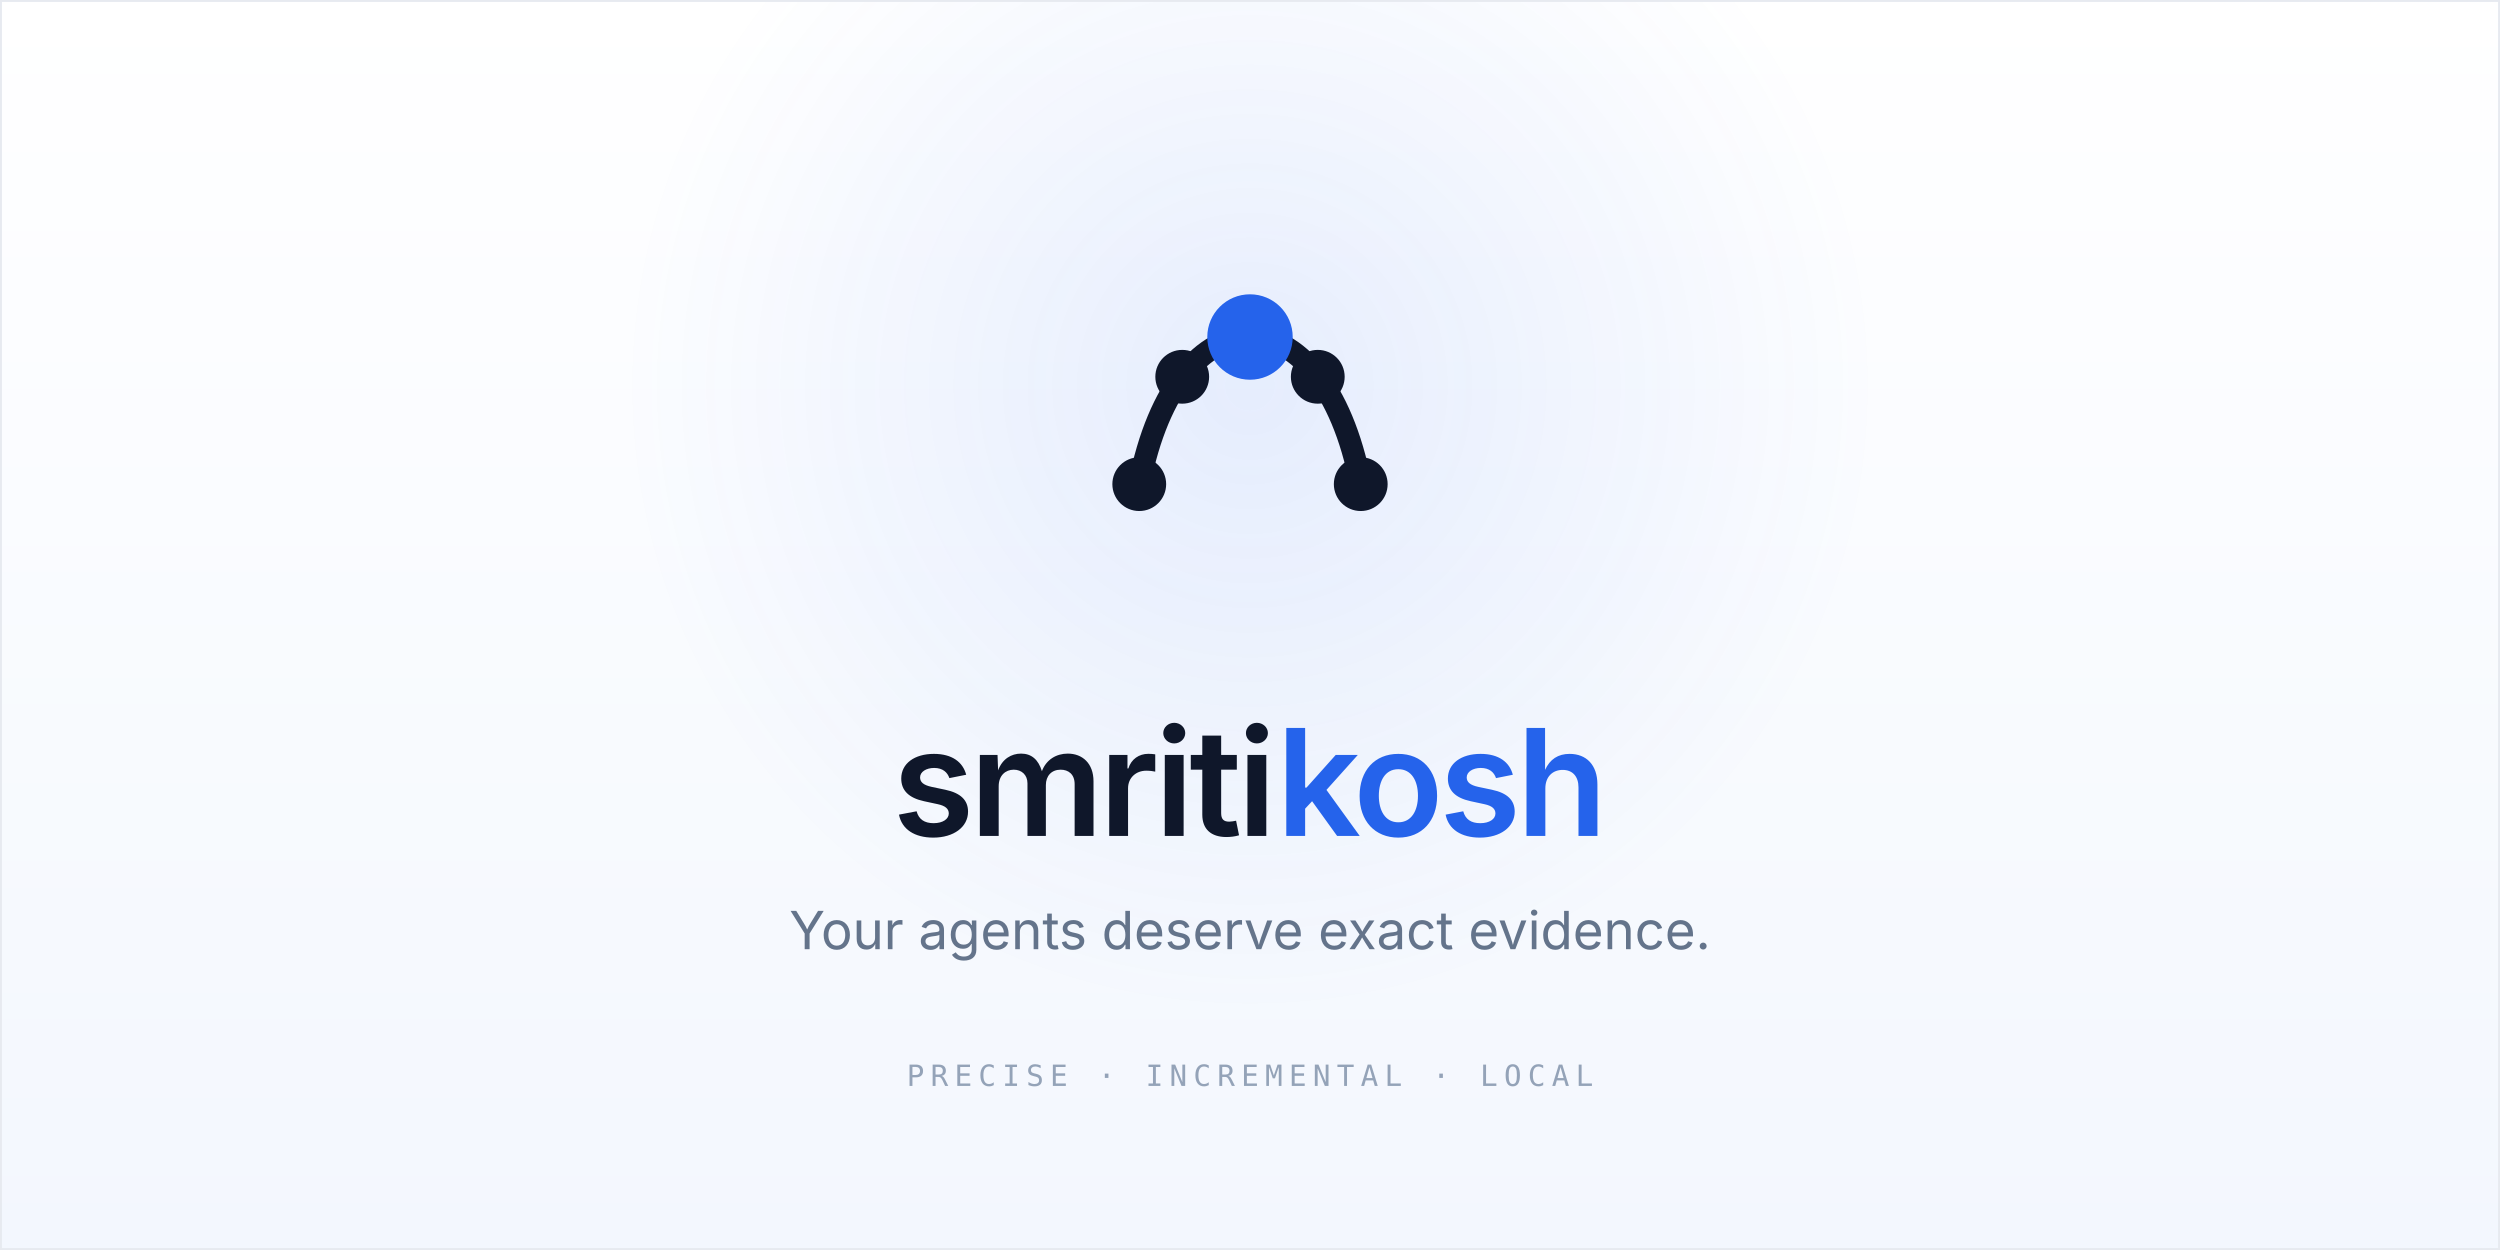
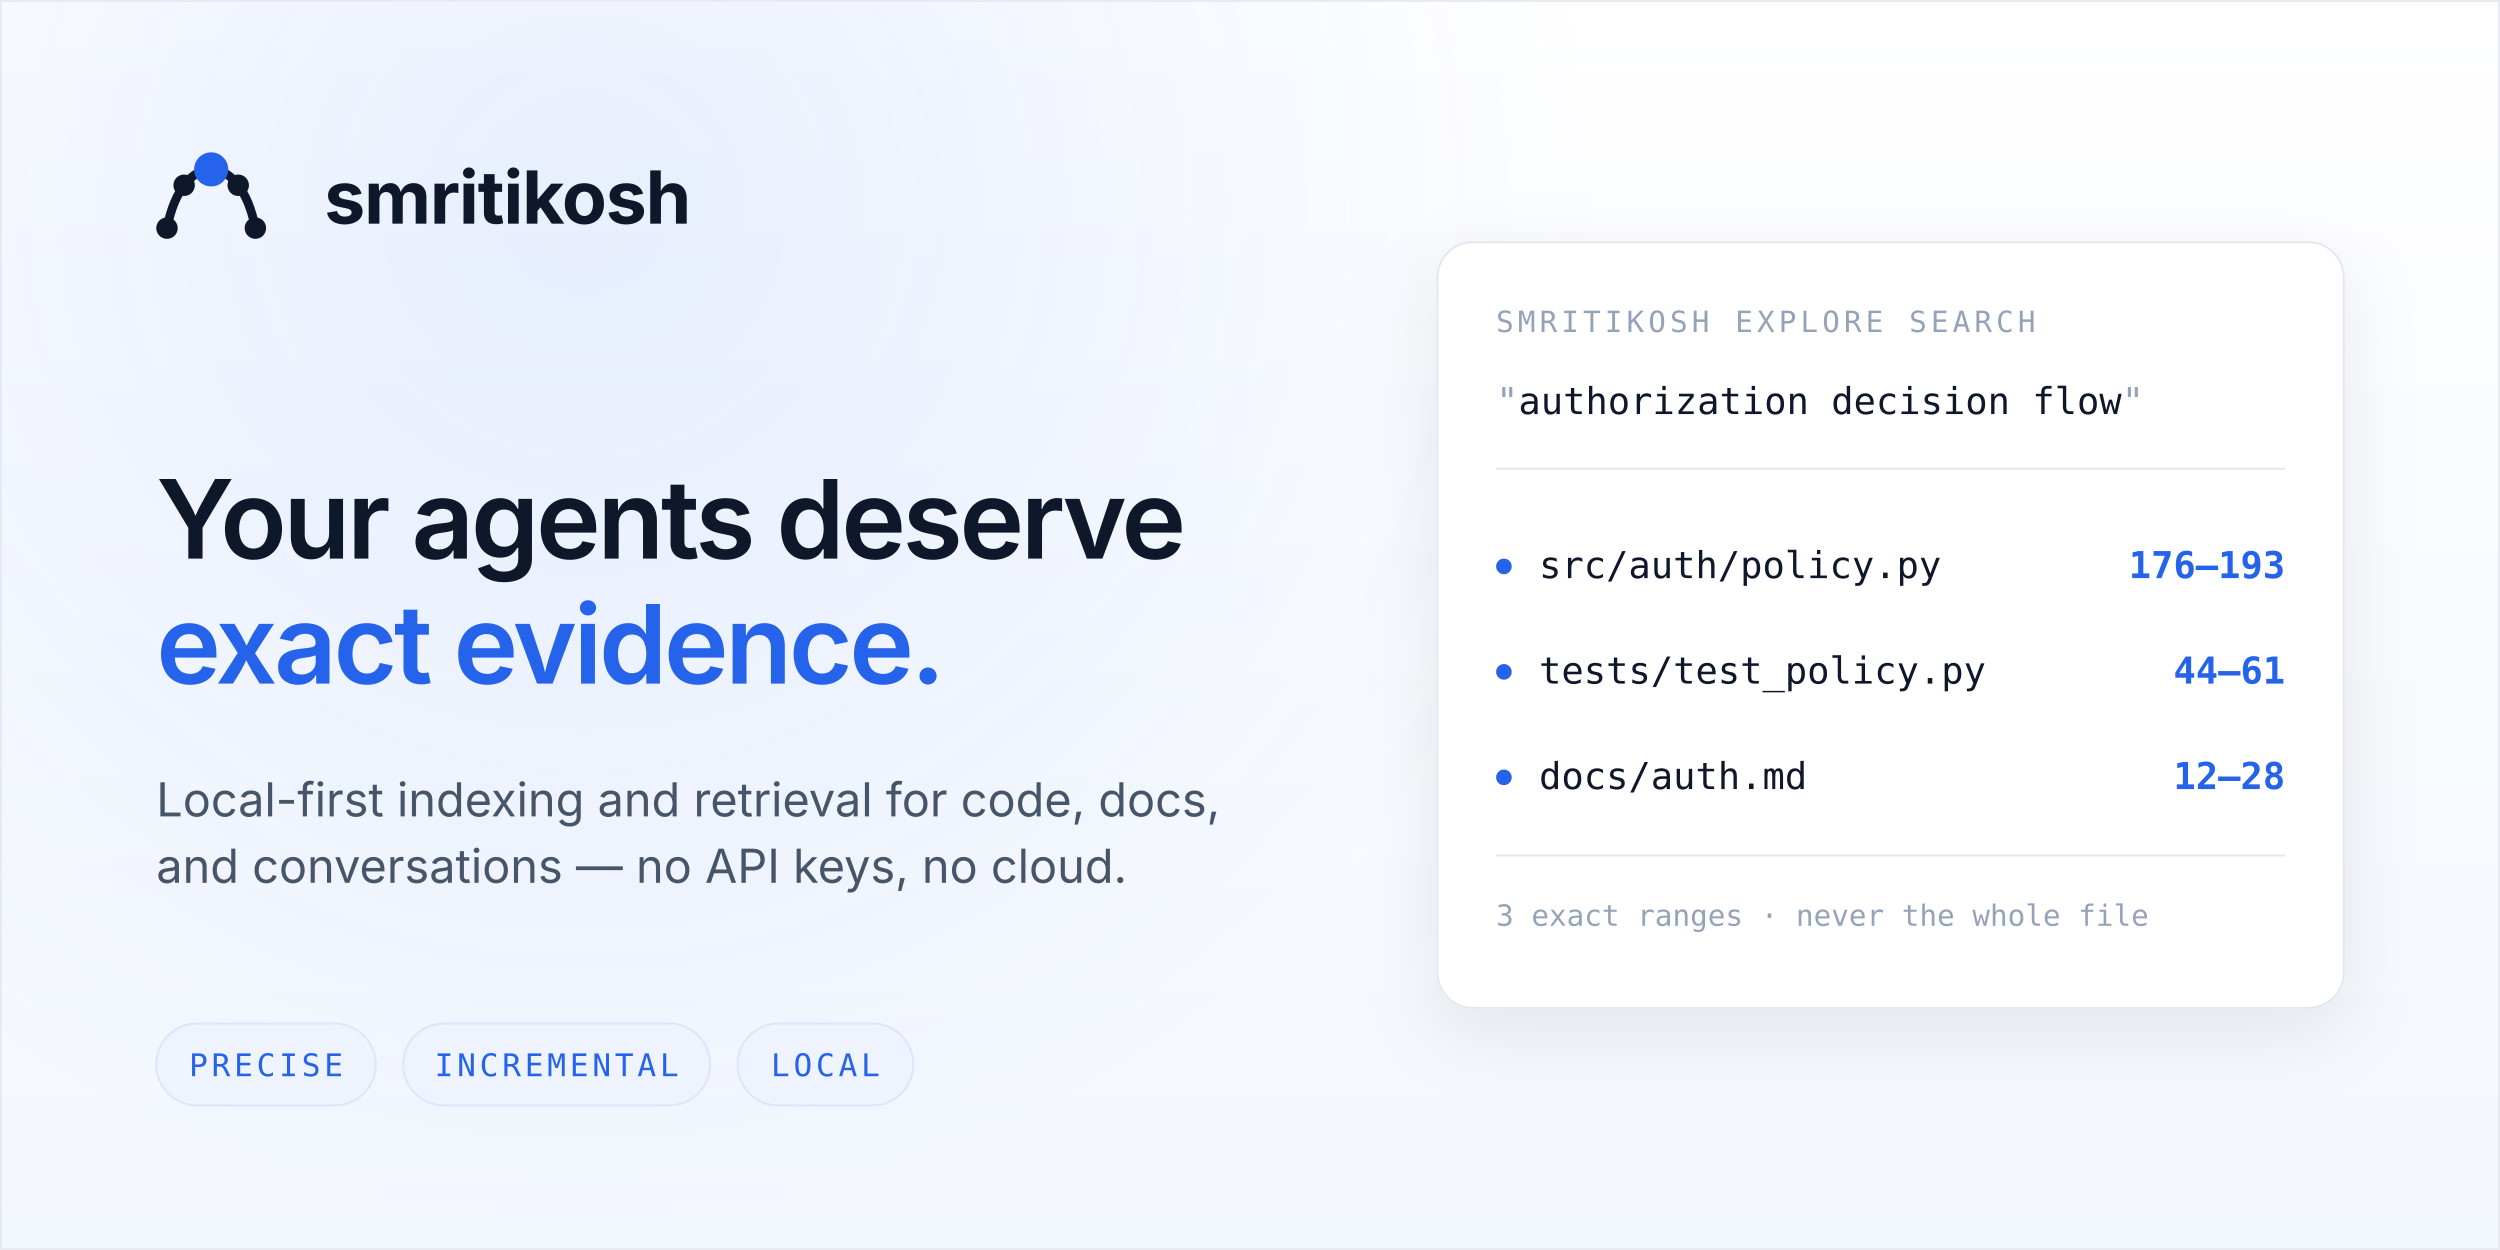
<svg xmlns="http://www.w3.org/2000/svg" viewBox="0 0 1280 640" width="1280" height="640" role="img" aria-label="Smritikosh — your agents deserve exact evidence">
  <defs>
    <style>.sans{font-family:Inter,-apple-system,BlinkMacSystemFont,"Segoe UI",Roboto,Helvetica,Arial,sans-serif}
      .mono{font-family:"JetBrains Mono",ui-monospace,SFMono-Regular,Menlo,Consolas,monospace}</style>
-     <linearGradient id="sk-wash" x1="0" y1="0" x2="0" y2="1">
+     <linearGradient id="wash" x1="0" y1="0" x2="0" y2="1">
      <stop offset="0" stop-color="#FFFFFF" />
      <stop offset="1" stop-color="#F3F7FE" />
    </linearGradient>
-     <radialGradient id="sk-glow" cx="50%" cy="50%" r="50%">
+     <radialGradient id="glow" cx="50%" cy="50%" r="50%">
      <stop offset="0%" stop-color="#2563EB" stop-opacity="0.1" />
      <stop offset="100%" stop-color="#2563EB" stop-opacity="0" />
    </radialGradient>
+     <filter id="lift" x="-30%" y="-30%" width="160%" height="160%">
+       <feDropShadow dx="0" dy="12" stdDeviation="20" flood-color="#0B1020" flood-opacity="0.08" />
+     </filter>
  </defs>
-   <rect width="1280" height="640" fill="url(#sk-wash)" />
-   <circle cx="640.0" cy="198" r="320" fill="url(#sk-glow)" />
+   <rect width="1280" height="640" fill="url(#wash)" />
+   <circle cx="300" cy="110" r="520" fill="url(#glow)" />
  <rect x="0.5" y="0.5" width="1279" height="639" fill="none" stroke="#E7EAF0" />
-   <g transform="translate(562.24,128) scale(1.62)">
-     <path d="M 13.0 74.0 C 25.0 12.0 71.0 12.0 83.0 74.0" fill="none" stroke="#0F172A" stroke-width="7.0" stroke-linecap="round" />
-     <circle cx="13.00" cy="74.00" r="8.5" fill="#0F172A" />
-     <circle cx="26.58" cy="40.07" r="8.5" fill="#0F172A" />
-     <circle cx="69.42" cy="40.07" r="8.5" fill="#0F172A" />
-     <circle cx="83.00" cy="74.00" r="8.5" fill="#0F172A" />
-     <circle cx="48.00" cy="27.50" r="13.5" fill="#2563EB" />
+   <g transform="translate(80,78) scale(1.25)">
+     <g transform="translate(-2.328,-7.241) scale(0.51724)">
+       <path d="M 13.0 74.0 C 25.0 12.0 71.0 12.0 83.0 74.0" fill="none" stroke="#0F172A" stroke-width="7.0" stroke-linecap="round" />
+       <circle cx="13.00" cy="74.00" r="8.5" fill="#0F172A" />
+       <circle cx="26.58" cy="40.07" r="8.5" fill="#0F172A" />
+       <circle cx="69.42" cy="40.07" r="8.5" fill="#0F172A" />
+       <circle cx="83.00" cy="74.00" r="8.5" fill="#0F172A" />
+       <circle cx="48.00" cy="27.50" r="13.5" fill="#2563EB" />
+     </g>
+     <text class="sans" x="68.8" y="29.215" font-size="30" font-weight="700" letter-spacing="-0.015em" fill="#0F172A">smritikosh</text>
  </g>
-   <text class="sans" x="640.0" y="428" font-size="76" font-weight="600" letter-spacing="-2.2" text-anchor="middle" fill="#0F172A">smriti<tspan fill="#2563EB">kosh</tspan>
+   <text class="sans" x="80" y="286" font-size="56" font-weight="600" letter-spacing="-1.7" fill="#0F172A">Your agents deserve</text>
+   <text class="sans" x="80" y="350" font-size="56" font-weight="600" letter-spacing="-1.7" fill="#2563EB">exact evidence.</text>
+   <text class="sans" x="80" y="418" font-size="24" fill="#475569">Local-first indexing and retrieval for code, docs,</text>
+   <text class="sans" x="80" y="452" font-size="24" fill="#475569">and conversations — no API keys, no cloud.</text>
+   <g>
+     <rect x="80" y="524" width="112.4" height="42" rx="21" fill="#EEF3FD" stroke="#DBE6FB" />
+     <text class="mono" x="136.2" y="551" font-size="16" font-weight="500" letter-spacing="1.9" text-anchor="middle" fill="#2563EB">PRECISE</text>
+   </g>
+   <g>
+     <rect x="206.4" y="524" width="157.2" height="42" rx="21" fill="#EEF3FD" stroke="#DBE6FB" />
+     <text class="mono" x="285.0" y="551" font-size="16" font-weight="500" letter-spacing="1.9" text-anchor="middle" fill="#2563EB">INCREMENTAL</text>
+   </g>
+   <g>
+     <rect x="377.6" y="524" width="90.0" height="42" rx="21" fill="#EEF3FD" stroke="#DBE6FB" />
+     <text class="mono" x="422.6" y="551" font-size="16" font-weight="500" letter-spacing="1.9" text-anchor="middle" fill="#2563EB">LOCAL</text>
+   </g>
+   <g filter="url(#lift)">
+     <rect x="736" y="124" width="464" height="392" rx="18" fill="#FFFFFF" stroke="#E2E8F0" />
+   </g>
+   <text class="mono" x="766" y="170" font-size="15" font-weight="500" letter-spacing="2.1" fill="#94A3B8">SMRITIKOSH EXPLORE SEARCH</text>
+   <text class="mono" x="766" y="212" font-size="19" fill="#0F172A">
+     <tspan fill="#94A3B8">"</tspan>authorization decision flow<tspan fill="#94A3B8">"</tspan>
  </text>
-   <text class="sans" x="640.0" y="486" font-size="27" text-anchor="middle" fill="#64748B">Your agents deserve exact evidence.</text>
-   <text class="mono" x="640.0" y="556" font-size="15" letter-spacing="3.2" text-anchor="middle" fill="#94A3B8">PRECISE · INCREMENTAL · LOCAL</text>
+   <line x1="766" y1="240" x2="1170" y2="240" stroke="#E2E8F0" />
+   <g>
+     <circle cx="770" cy="290" r="4" fill="#2563EB" />
+     <text class="mono" x="788" y="296" font-size="19" fill="#0F172A">src/auth/policy.py</text>
+     <text class="mono" x="1170" y="296" font-size="19" font-weight="600" text-anchor="end" fill="#2563EB">176–193</text>
+   </g>
+   <g>
+     <circle cx="770" cy="344" r="4" fill="#2563EB" />
+     <text class="mono" x="788" y="350" font-size="19" fill="#0F172A">tests/test_policy.py</text>
+     <text class="mono" x="1170" y="350" font-size="19" font-weight="600" text-anchor="end" fill="#2563EB">44–61</text>
+   </g>
+   <g>
+     <circle cx="770" cy="398" r="4" fill="#2563EB" />
+     <text class="mono" x="788" y="404" font-size="19" fill="#0F172A">docs/auth.md</text>
+     <text class="mono" x="1170" y="404" font-size="19" font-weight="600" text-anchor="end" fill="#2563EB">12–28</text>
+   </g>
+   <line x1="766" y1="438" x2="1170" y2="438" stroke="#E2E8F0" />
+   <text class="mono" x="766" y="474" font-size="15" fill="#94A3B8">3 exact ranges · never the whole file</text>
</svg>
